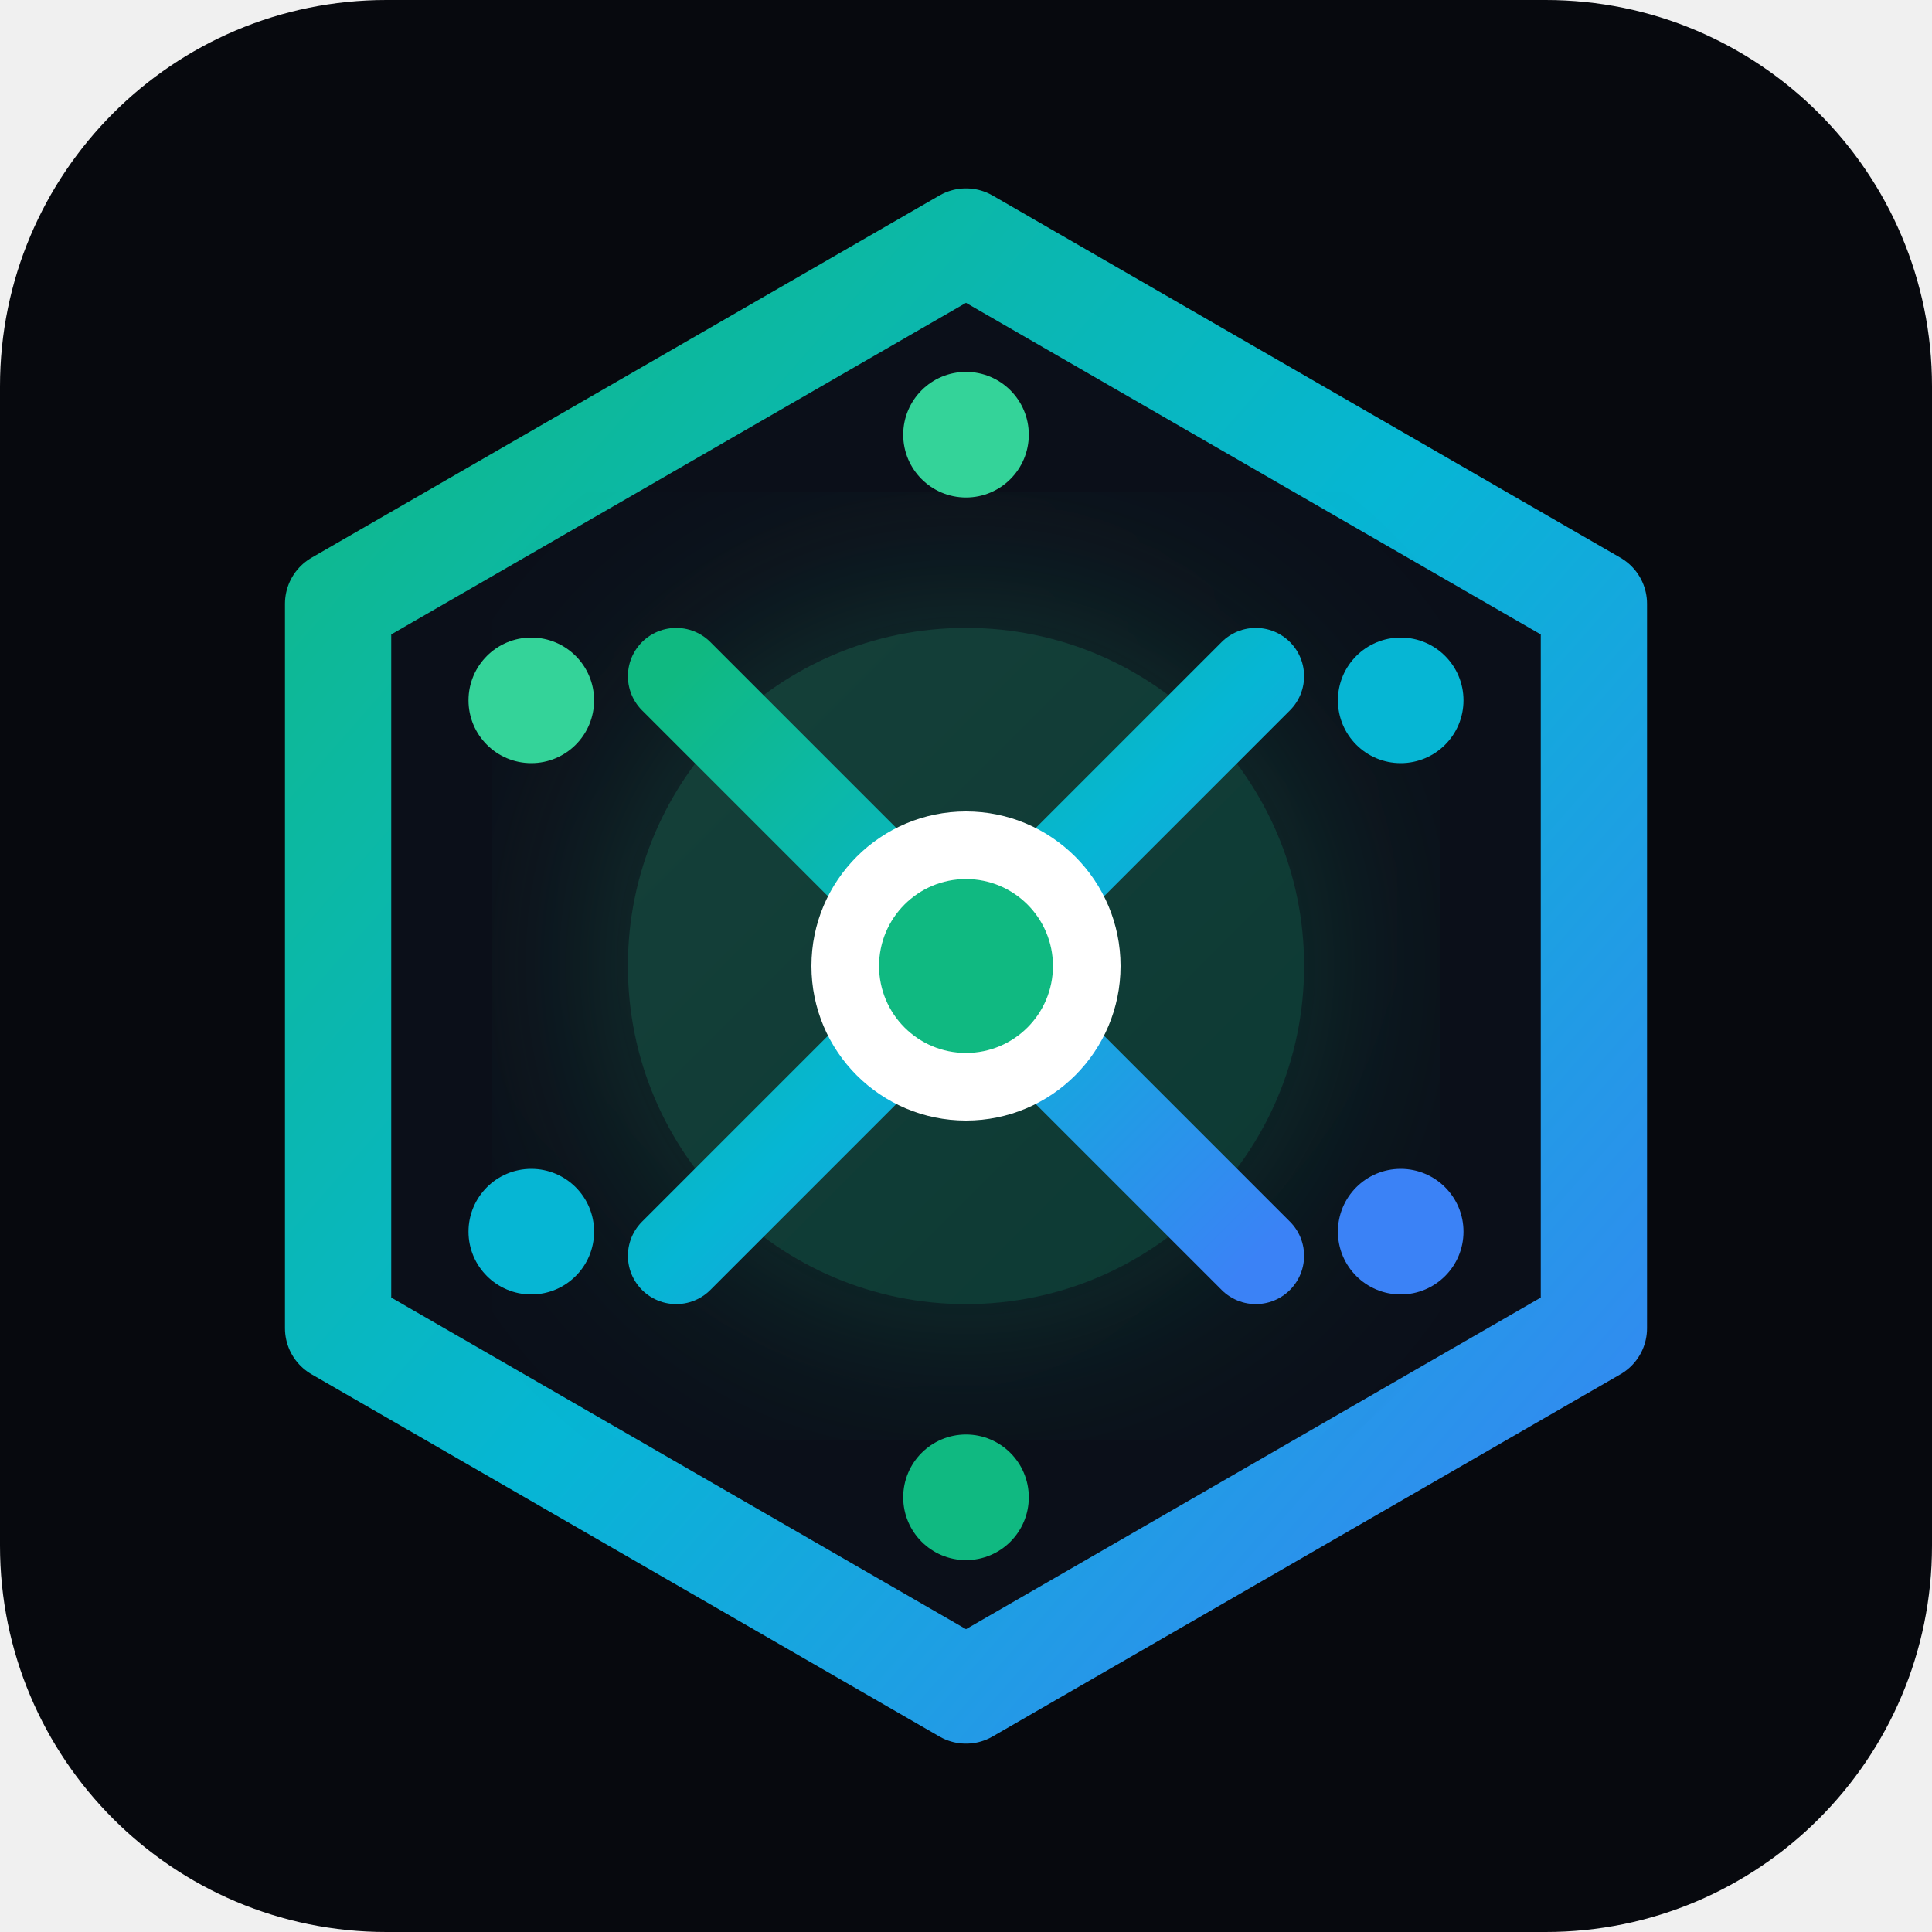
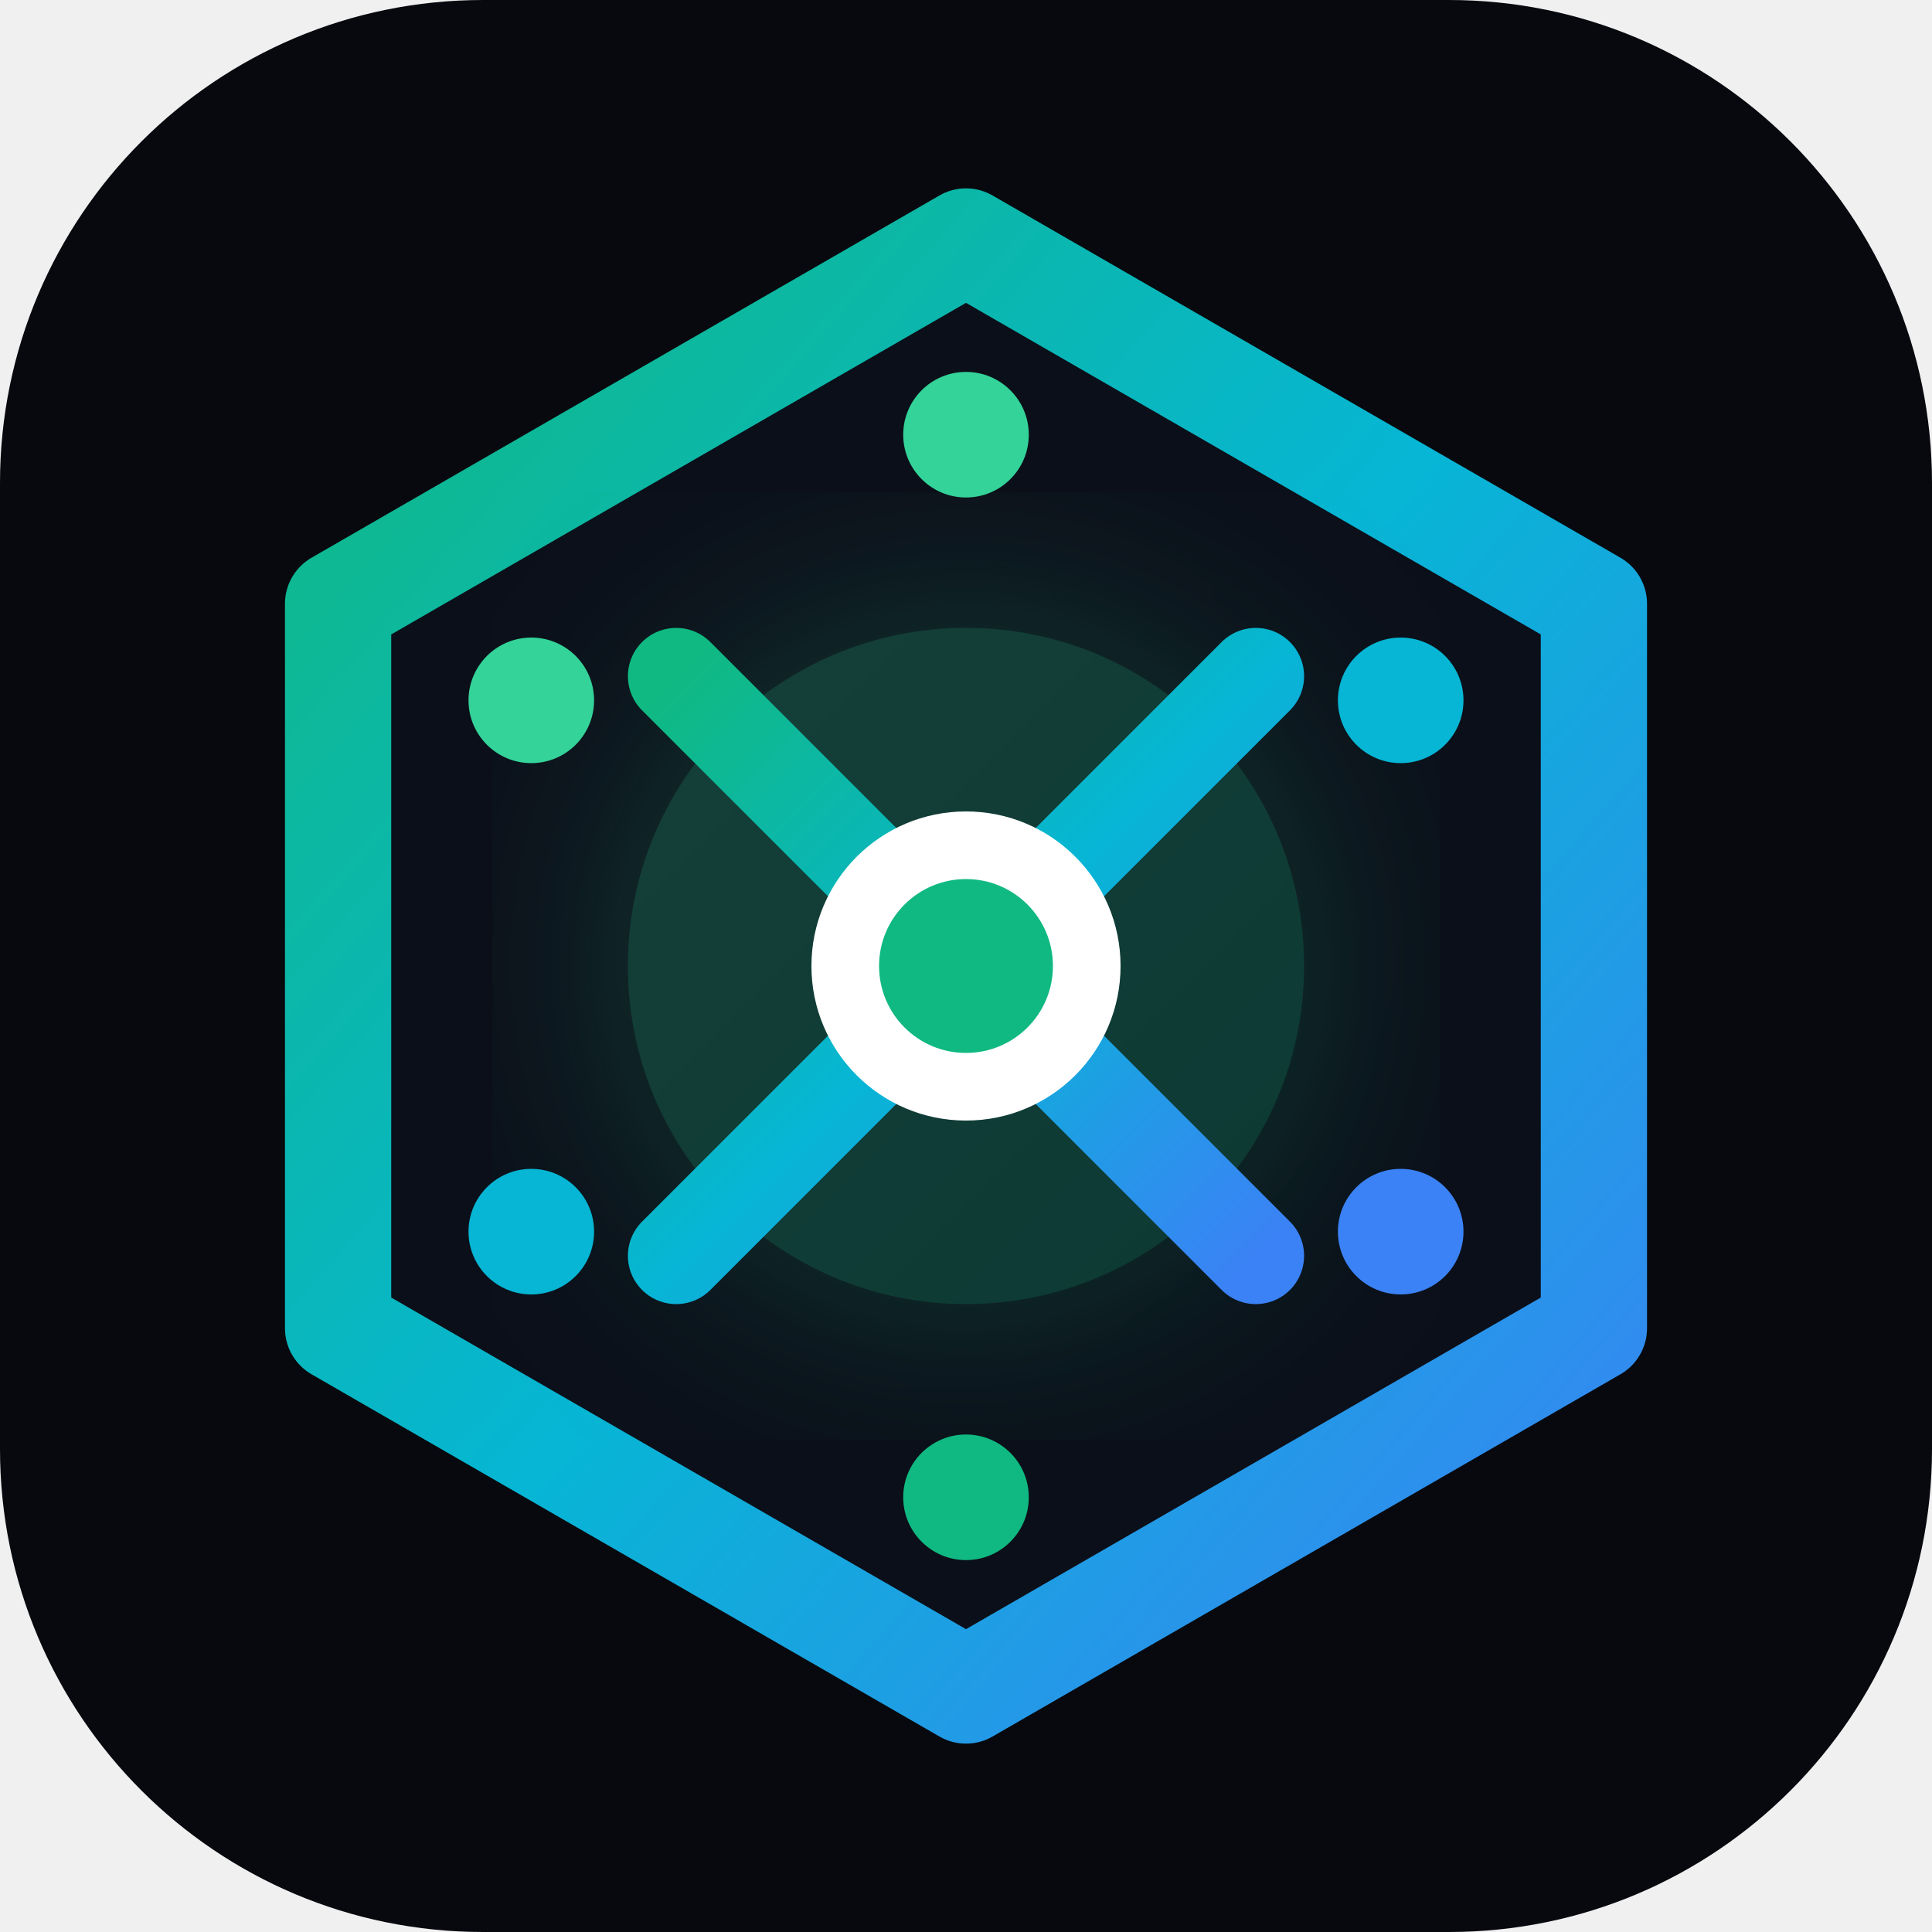
- <svg xmlns="http://www.w3.org/2000/svg" width="64" height="64" viewBox="0 0 40 40" fill="none">
+ <svg xmlns="http://www.w3.org/2000/svg" width="256" height="256" viewBox="0 0 40 40" fill="none">
  <defs>
    <linearGradient id="indunix-grad-hex" x1="0%" y1="0%" x2="100%" y2="100%">
      <stop offset="0%" stop-color="#10B981" />
      <stop offset="50%" stop-color="#06B6D4" />
      <stop offset="100%" stop-color="#3B82F6" />
    </linearGradient>
    <linearGradient id="indunix-grad-core" x1="0%" y1="0%" x2="100%" y2="100%">
      <stop offset="0%" stop-color="#34D399" />
      <stop offset="100%" stop-color="#10B981" />
    </linearGradient>
    <filter id="indunix-glow" x="-20%" y="-20%" width="140%" height="140%">
      <feGaussianBlur stdDeviation="2.5" result="blur" />
      <feComposite in="SourceGraphic" in2="blur" operator="over" />
    </filter>
  </defs>
-   <rect width="40" height="40" rx="8" fill="#07090E" />
+   <rect width="40" height="40" rx="10" fill="#07090E" />
  <path d="M20 5L33 12.5V27.5L20 35L7 27.5V12.5L20 5Z" fill="#0B0F19" stroke="url(#indunix-grad-hex)" stroke-width="2.2" stroke-linejoin="round" />
  <circle cx="20" cy="20" r="7" fill="url(#indunix-grad-core)" opacity="0.25" filter="url(#indunix-glow)" />
  <path d="M14 14L26 26M26 14L14 26" stroke="url(#indunix-grad-hex)" stroke-width="2" stroke-linecap="round" />
  <circle cx="20" cy="20" r="3.2" fill="#FFFFFF" />
  <circle cx="20" cy="20" r="1.8" fill="#10B981" />
  <circle cx="20" cy="9" r="1.3" fill="#34D399" />
  <circle cx="29" cy="14.5" r="1.3" fill="#06B6D4" />
  <circle cx="29" cy="25.5" r="1.3" fill="#3B82F6" />
  <circle cx="20" cy="31" r="1.3" fill="#10B981" />
  <circle cx="11" cy="25.5" r="1.3" fill="#06B6D4" />
  <circle cx="11" cy="14.5" r="1.3" fill="#34D399" />
</svg>
